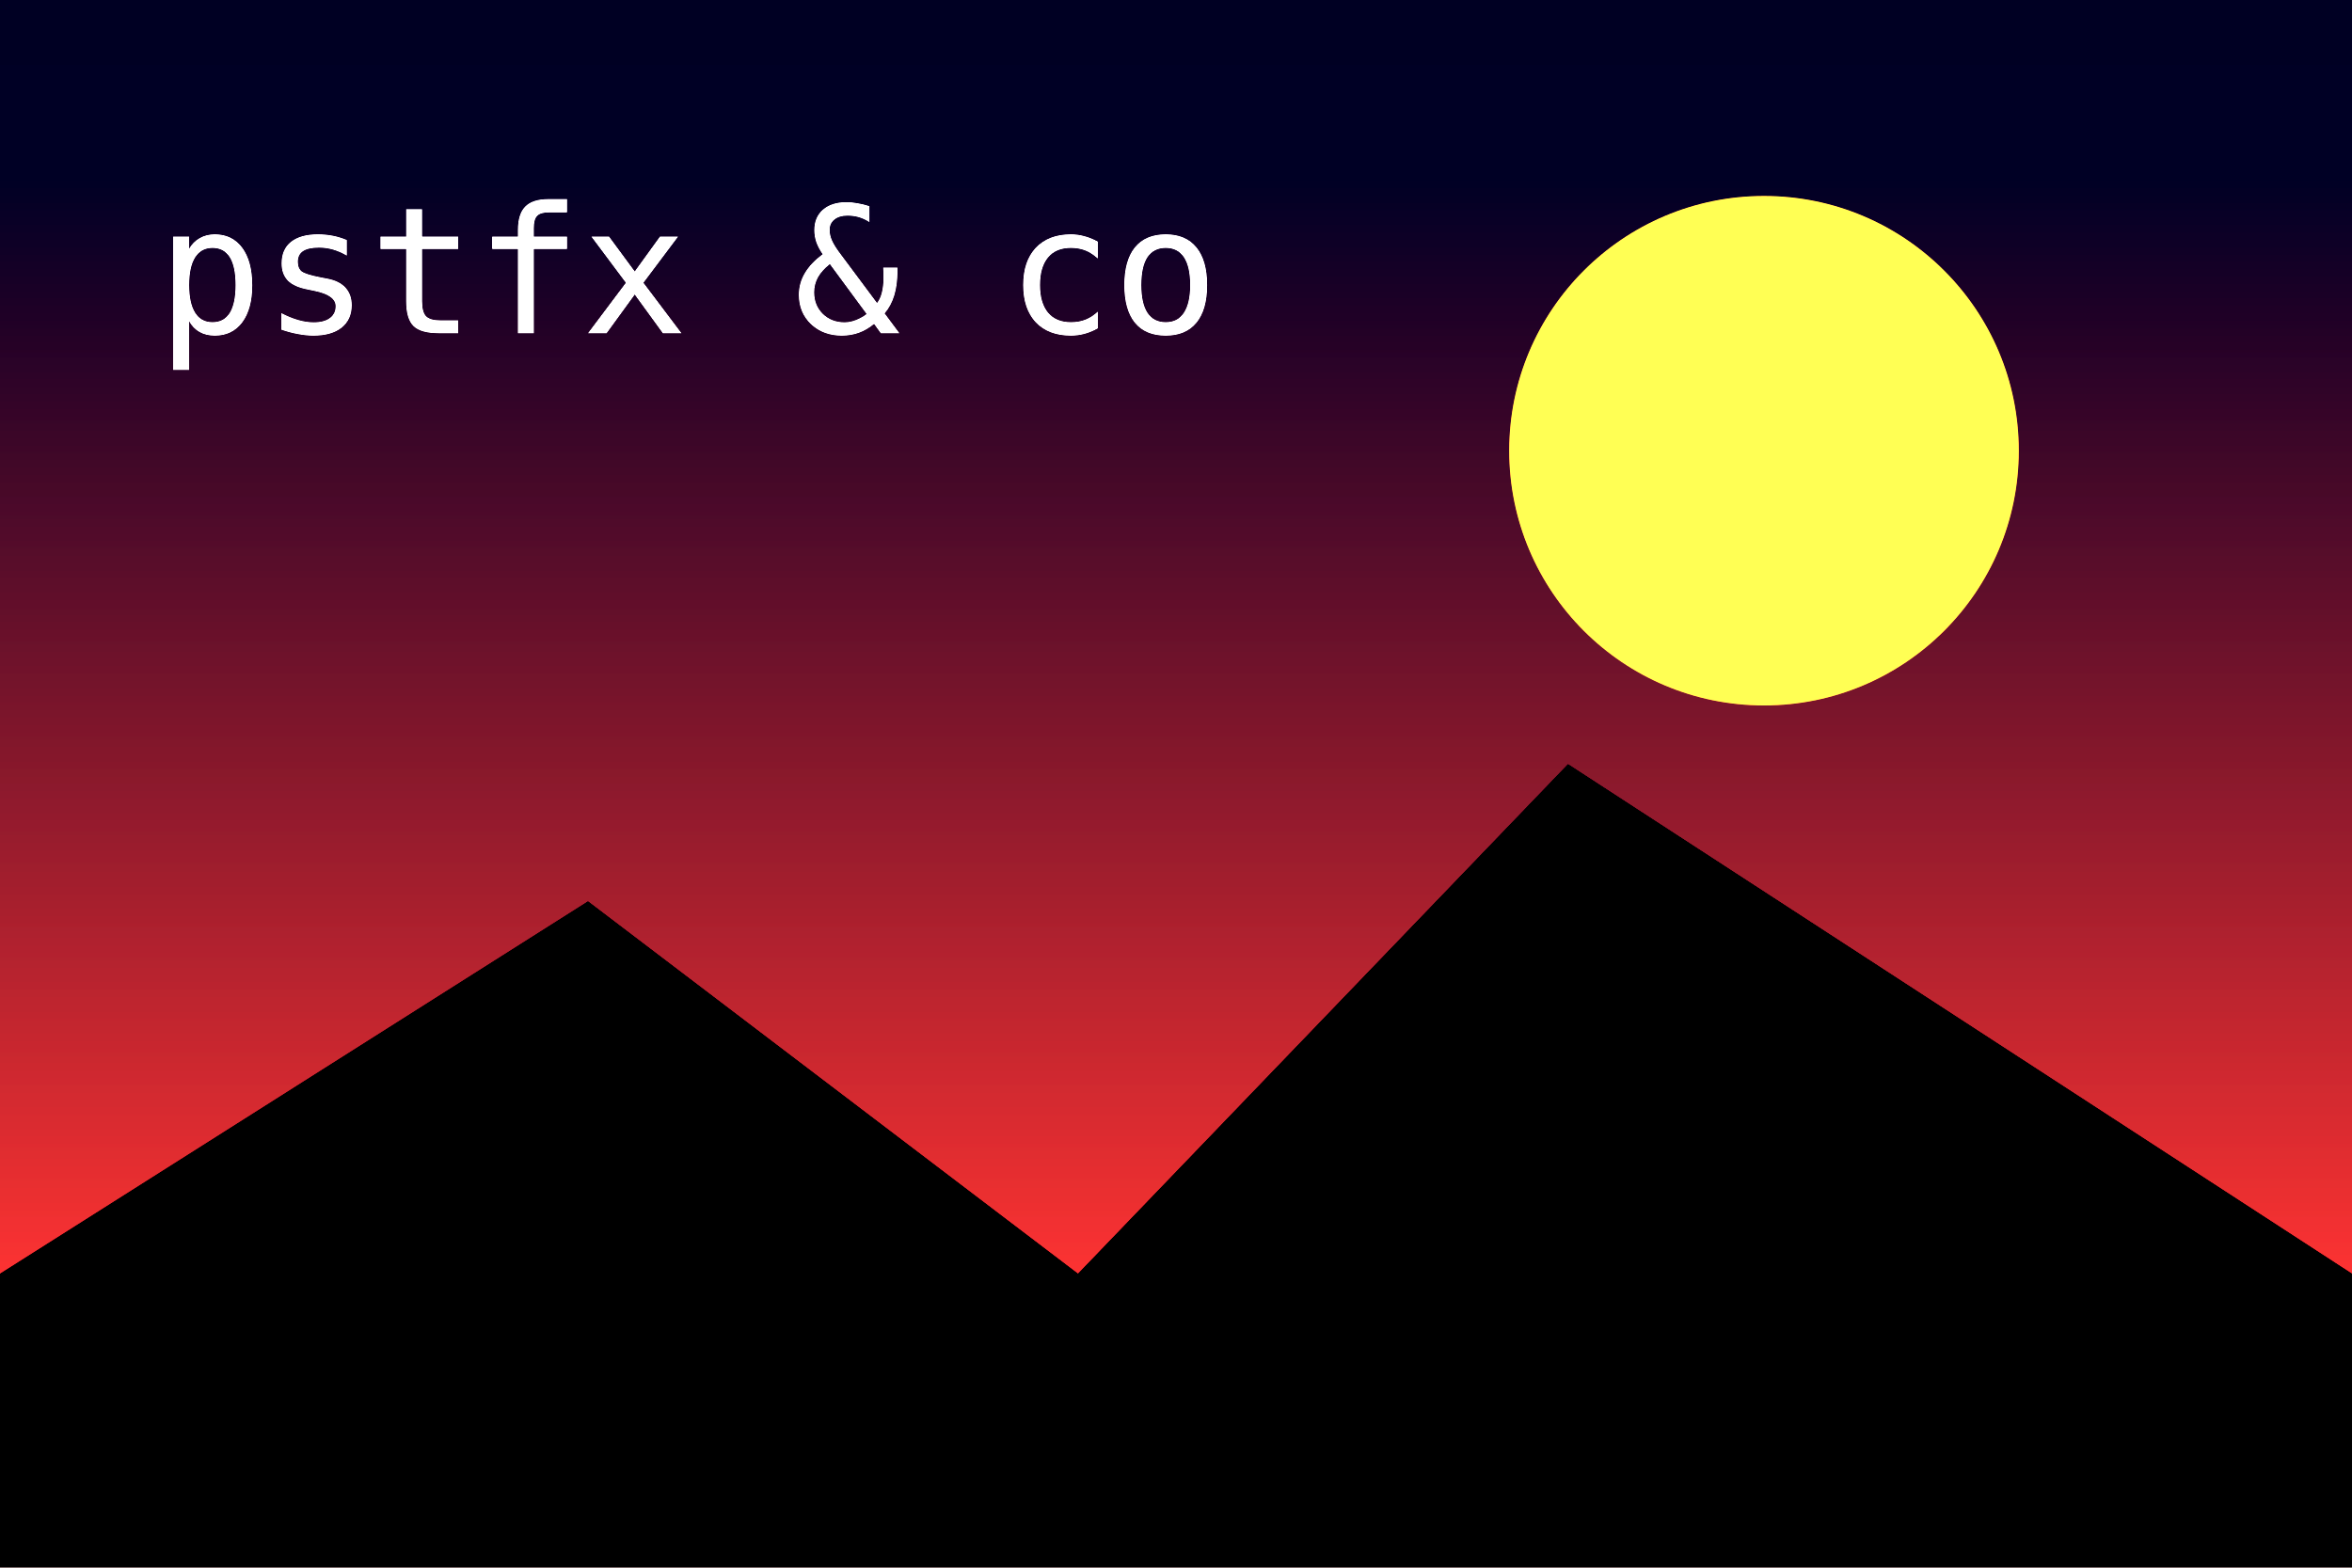
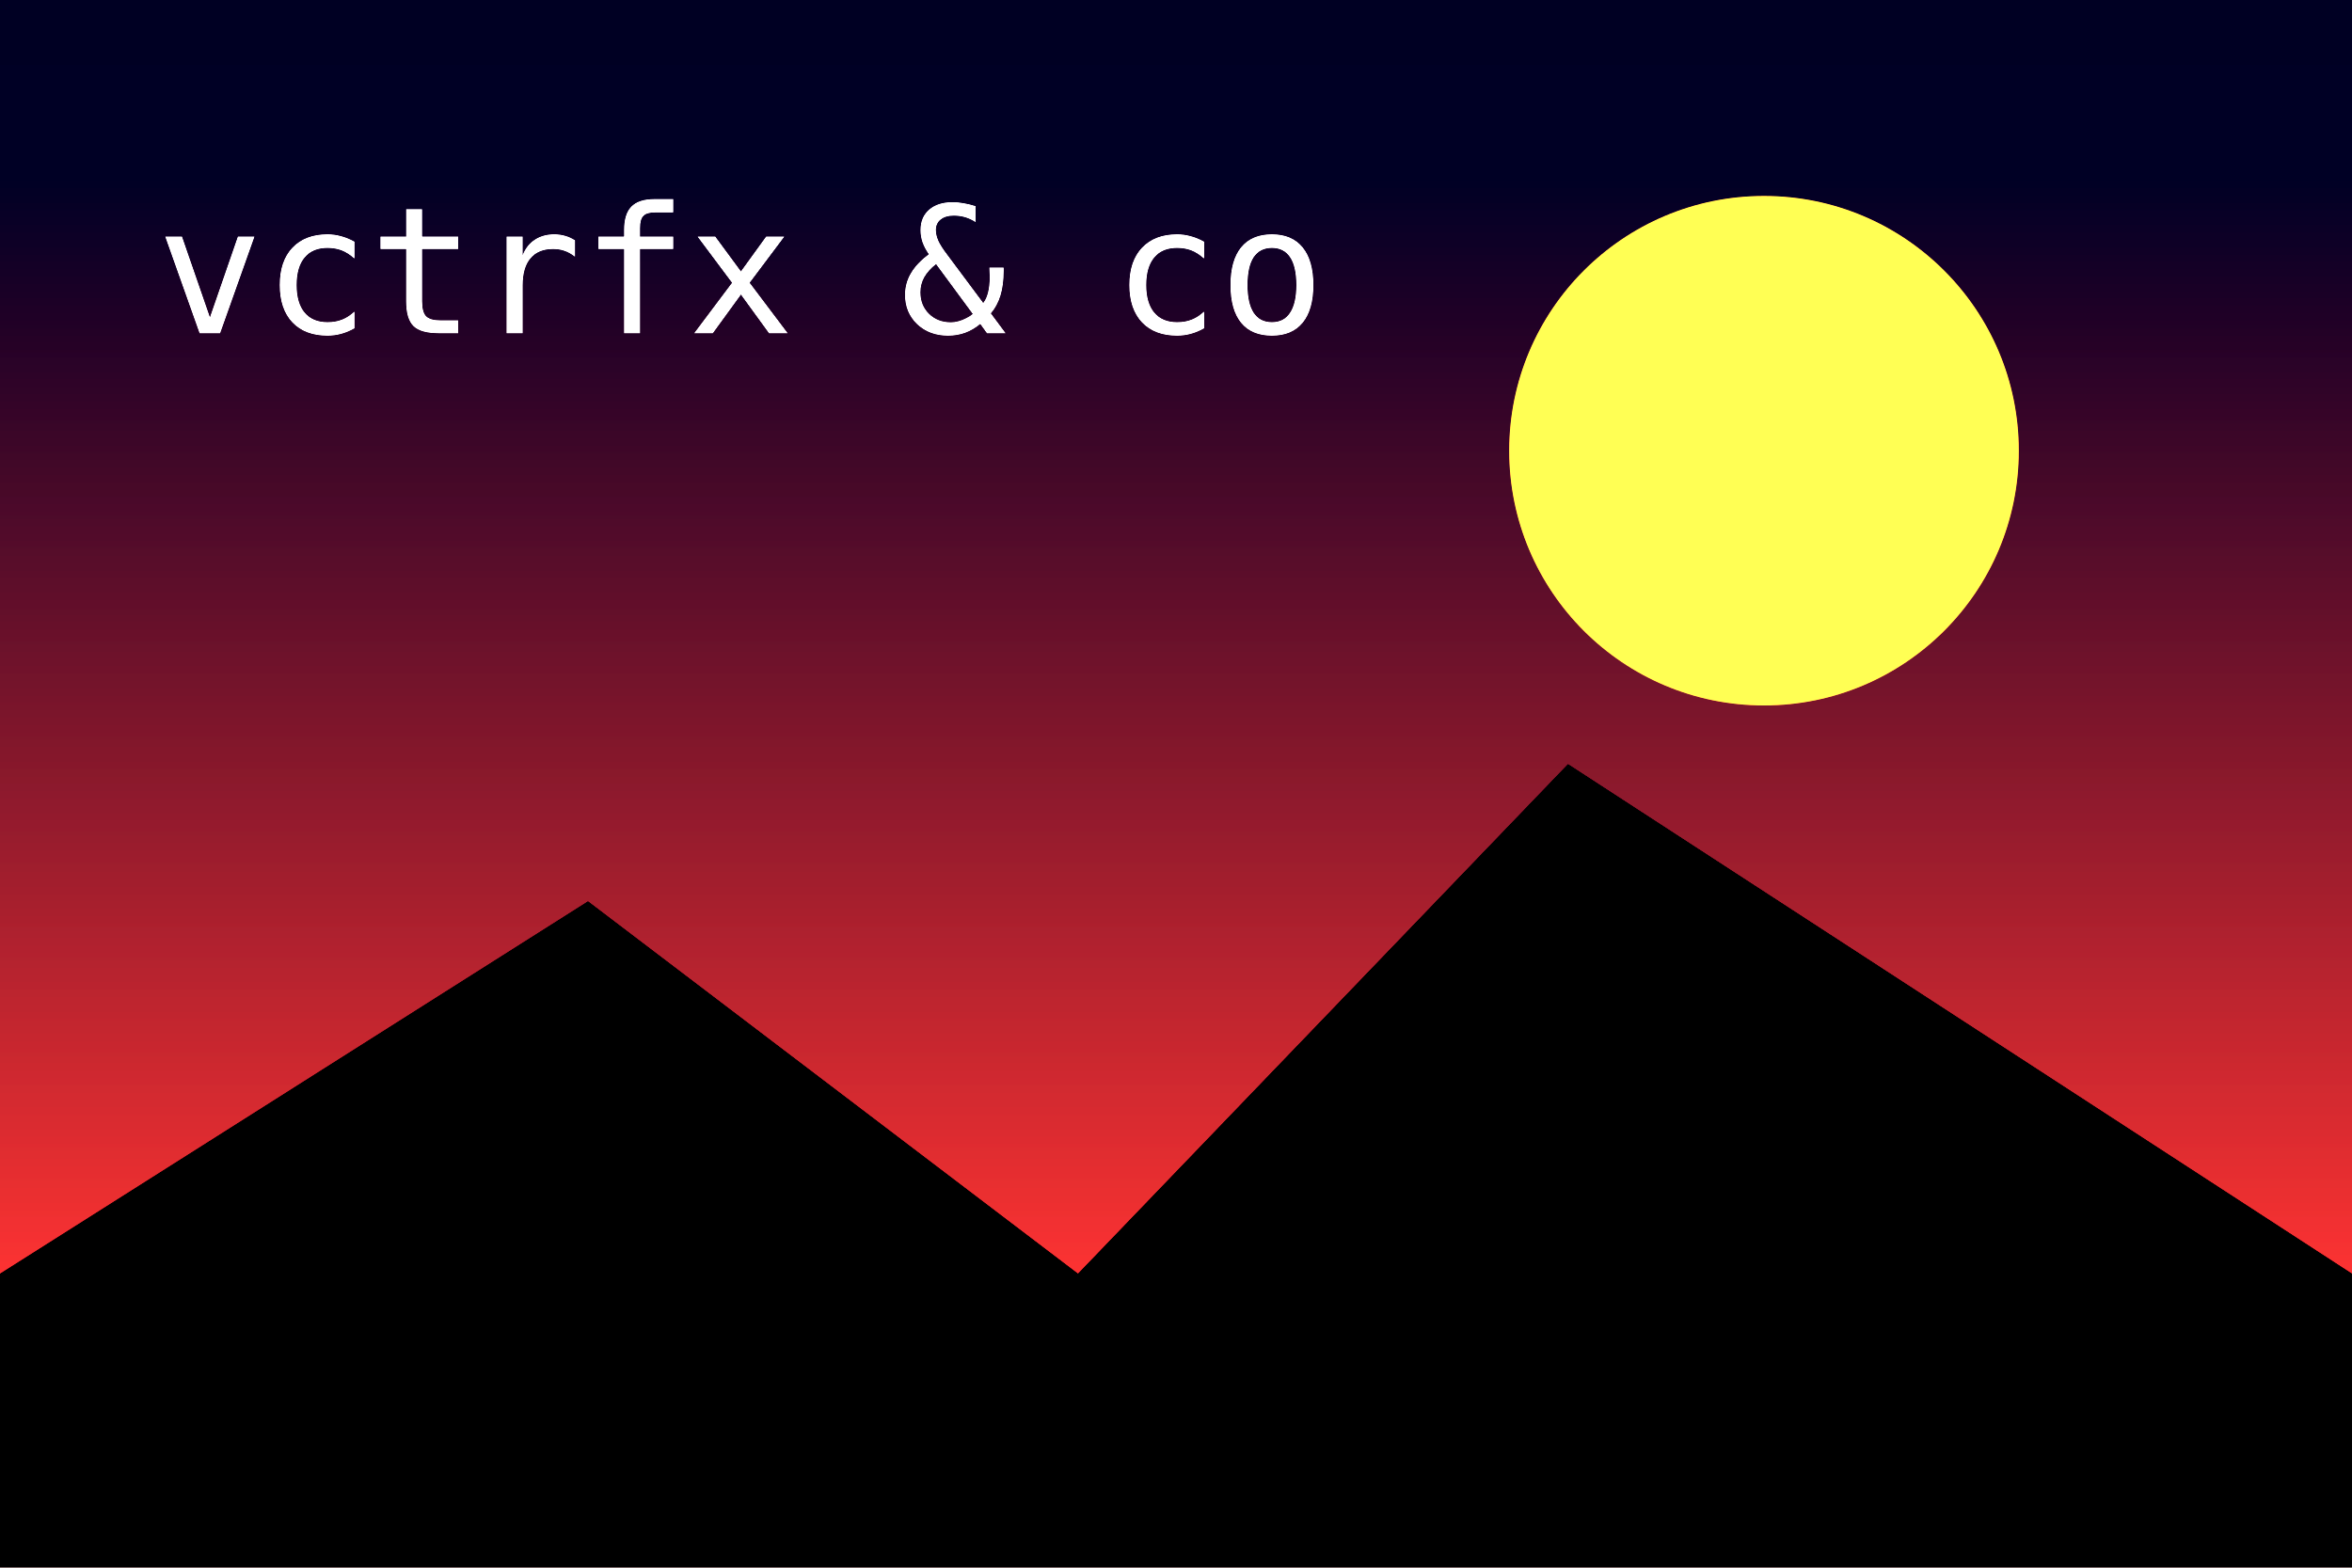
<svg xmlns="http://www.w3.org/2000/svg" viewBox="0 0 240 160" width="240" height="160">
  <defs>
    <linearGradient id="sky" x1="0" y1="0" x2="0" y2="1">
      <stop offset="0" stop-color="#1b2a49" />
      <stop offset="1" stop-color="#f25c54" />
    </linearGradient>
  </defs>
  <defs>
-     <filter id="pstfx-16m7w7-filter-0" color-interpolation-filters="sRGB">
-       <feComponentTransfer in="SourceGraphic" result="pstfx-out-0">
+     <filter id="vctrfx-ncc4xz-filter-0" color-interpolation-filters="sRGB">
+       <feComponentTransfer in="SourceGraphic" result="vctrfx-out-0">
        <feFuncR type="linear" slope="1.7" intercept="-0.35" />
        <feFuncG type="linear" slope="1.7" intercept="-0.35" />
        <feFuncB type="linear" slope="1.7" intercept="-0.35" />
      </feComponentTransfer>
    </filter>
-     <clipPath id="pstfx-16m7w7-clip" clipPathUnits="userSpaceOnUse">
+     <clipPath id="vctrfx-ncc4xz-clip" clipPathUnits="userSpaceOnUse">
      <rect width="240" height="160" />
    </clipPath>
  </defs>
-   <g filter="url(#pstfx-16m7w7-filter-0)" clip-path="url(#pstfx-16m7w7-clip)">
+   <g filter="url(#vctrfx-ncc4xz-filter-0)" clip-path="url(#vctrfx-ncc4xz-clip)">
    <rect width="240" height="160" fill="url(#sky)" />
    <circle cx="180" cy="46" r="26" fill="#ffd166" />
    <path d="M0 130 L60 92 L110 130 L160 78 L240 130 L240 160 L0 160 Z" fill="#0b1526" />
-     <text x="16" y="34" font-family="monospace" font-size="18" fill="#f7f7f2">pstfx &amp; co</text>
+     <text x="16" y="34" font-family="monospace" font-size="18" fill="#f7f7f2">vctrfx &amp; co</text>
  </g>
</svg>
